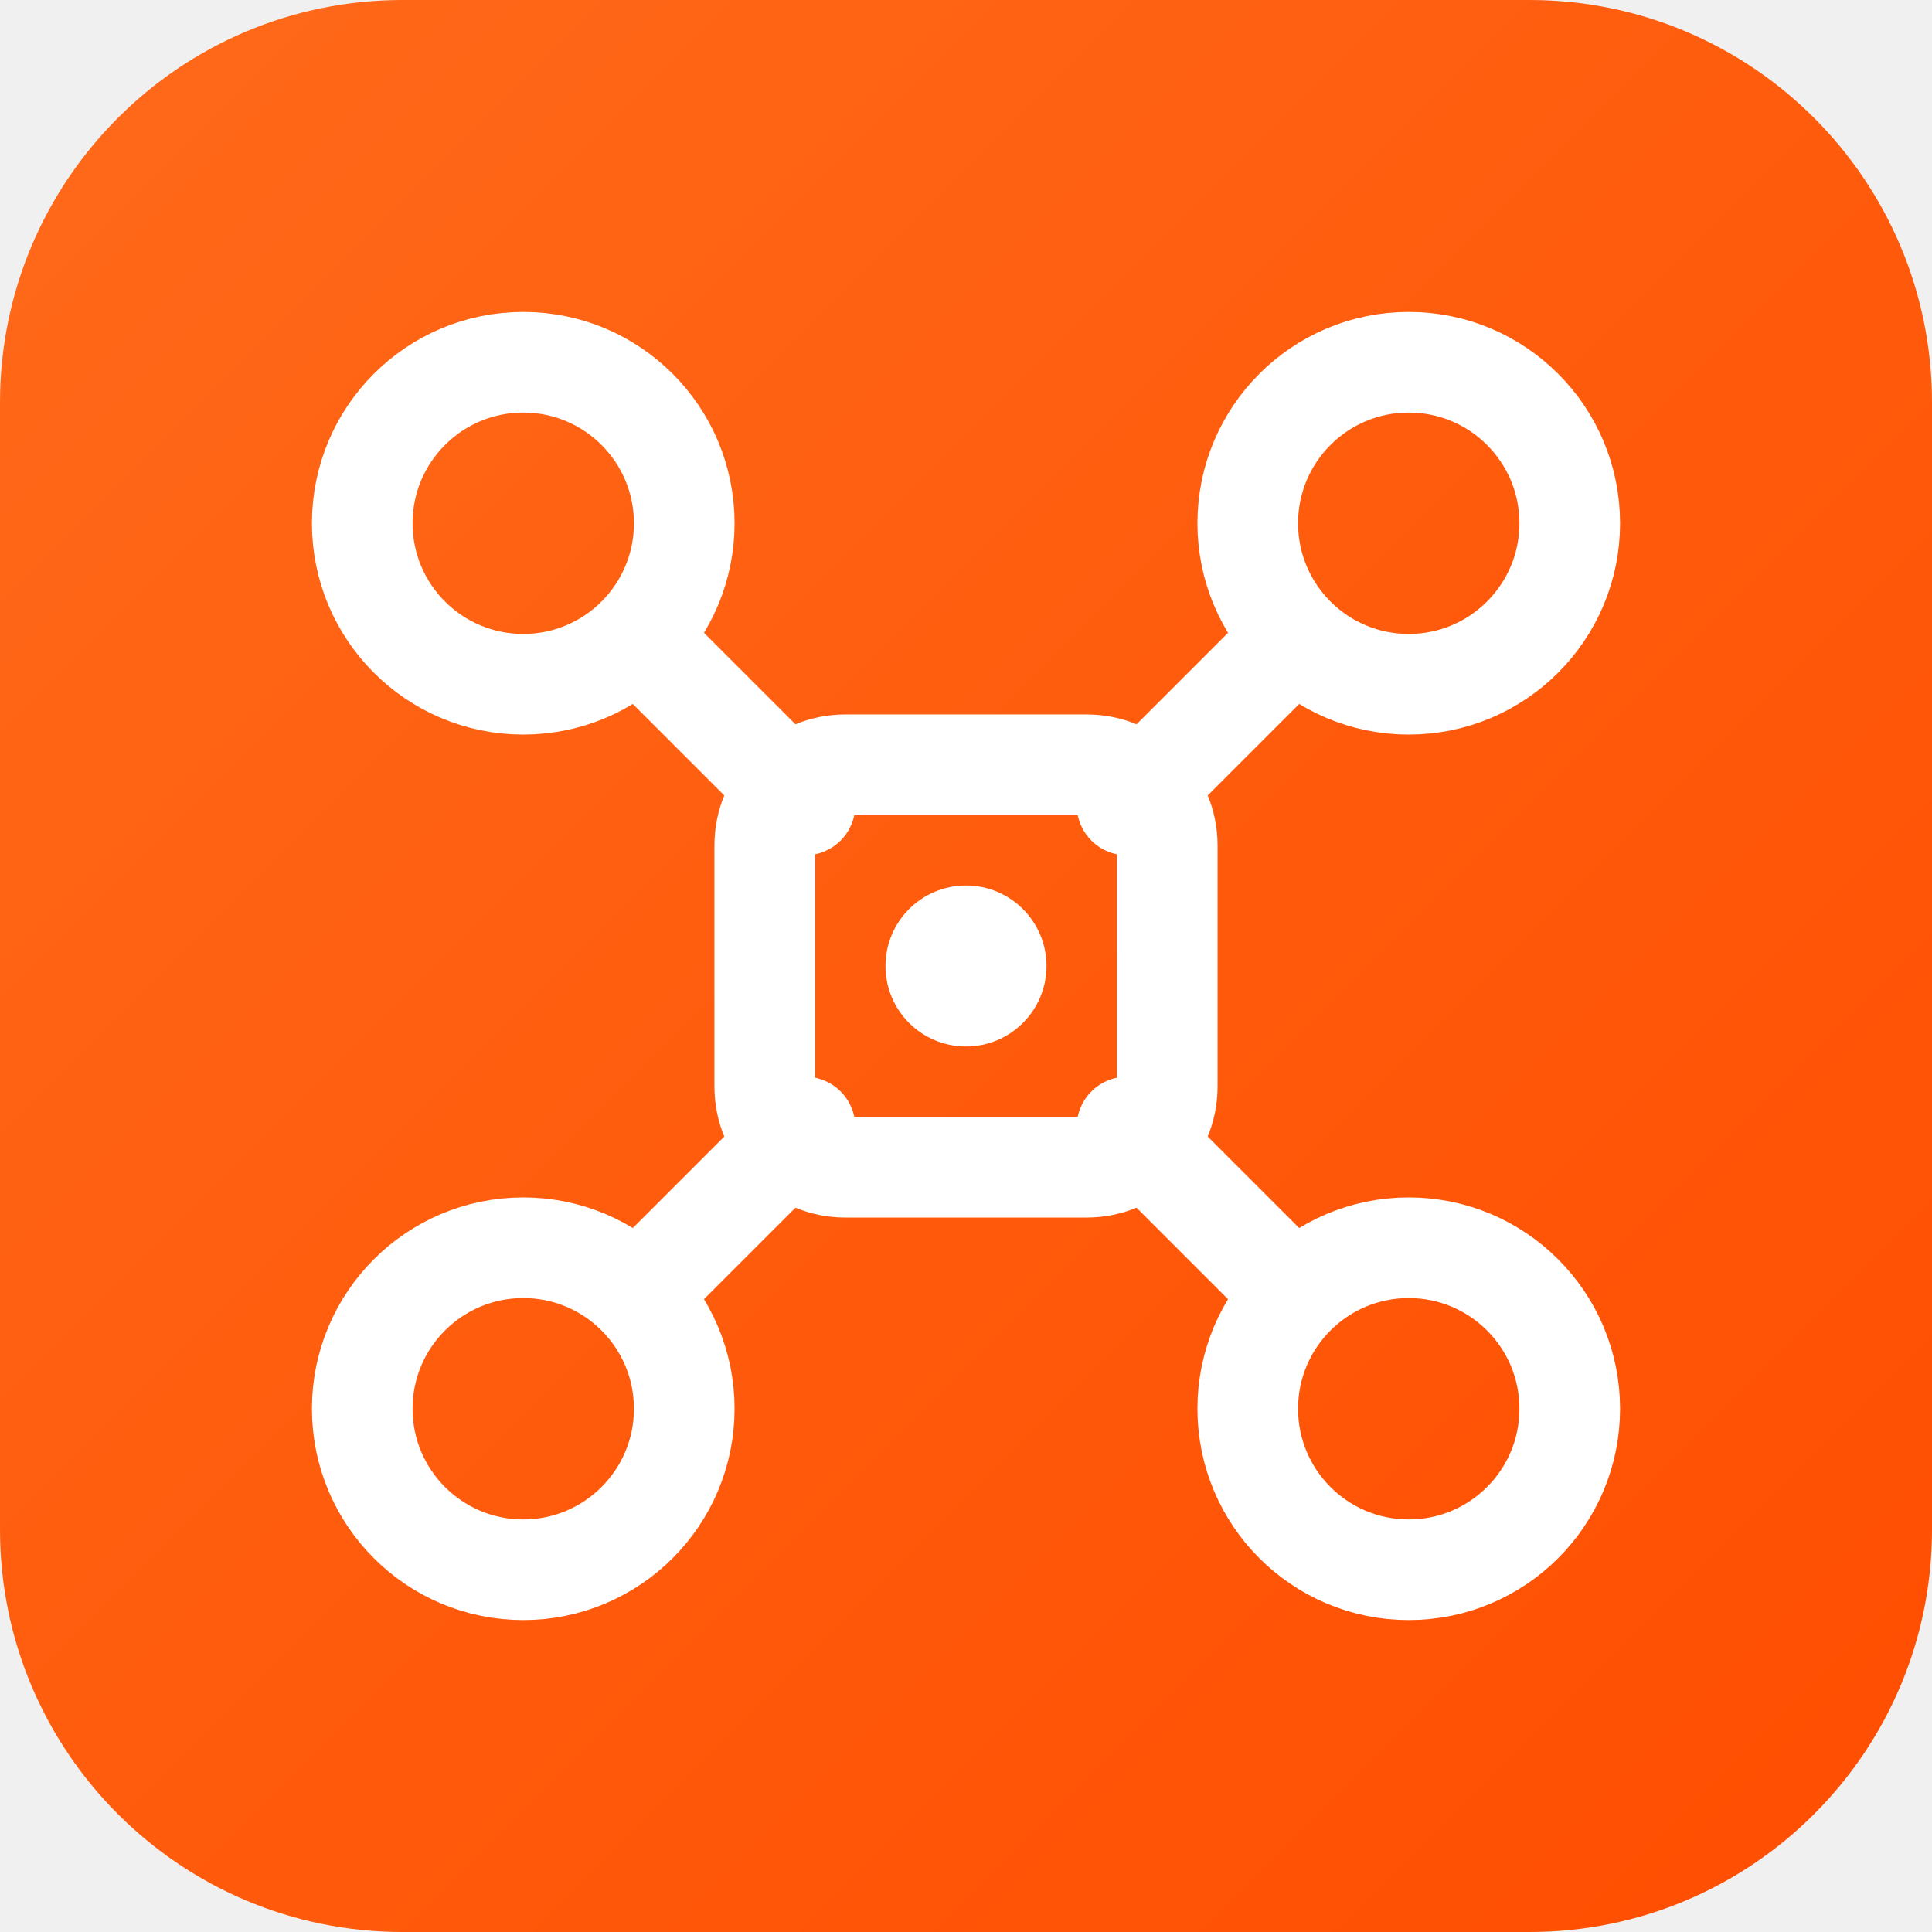
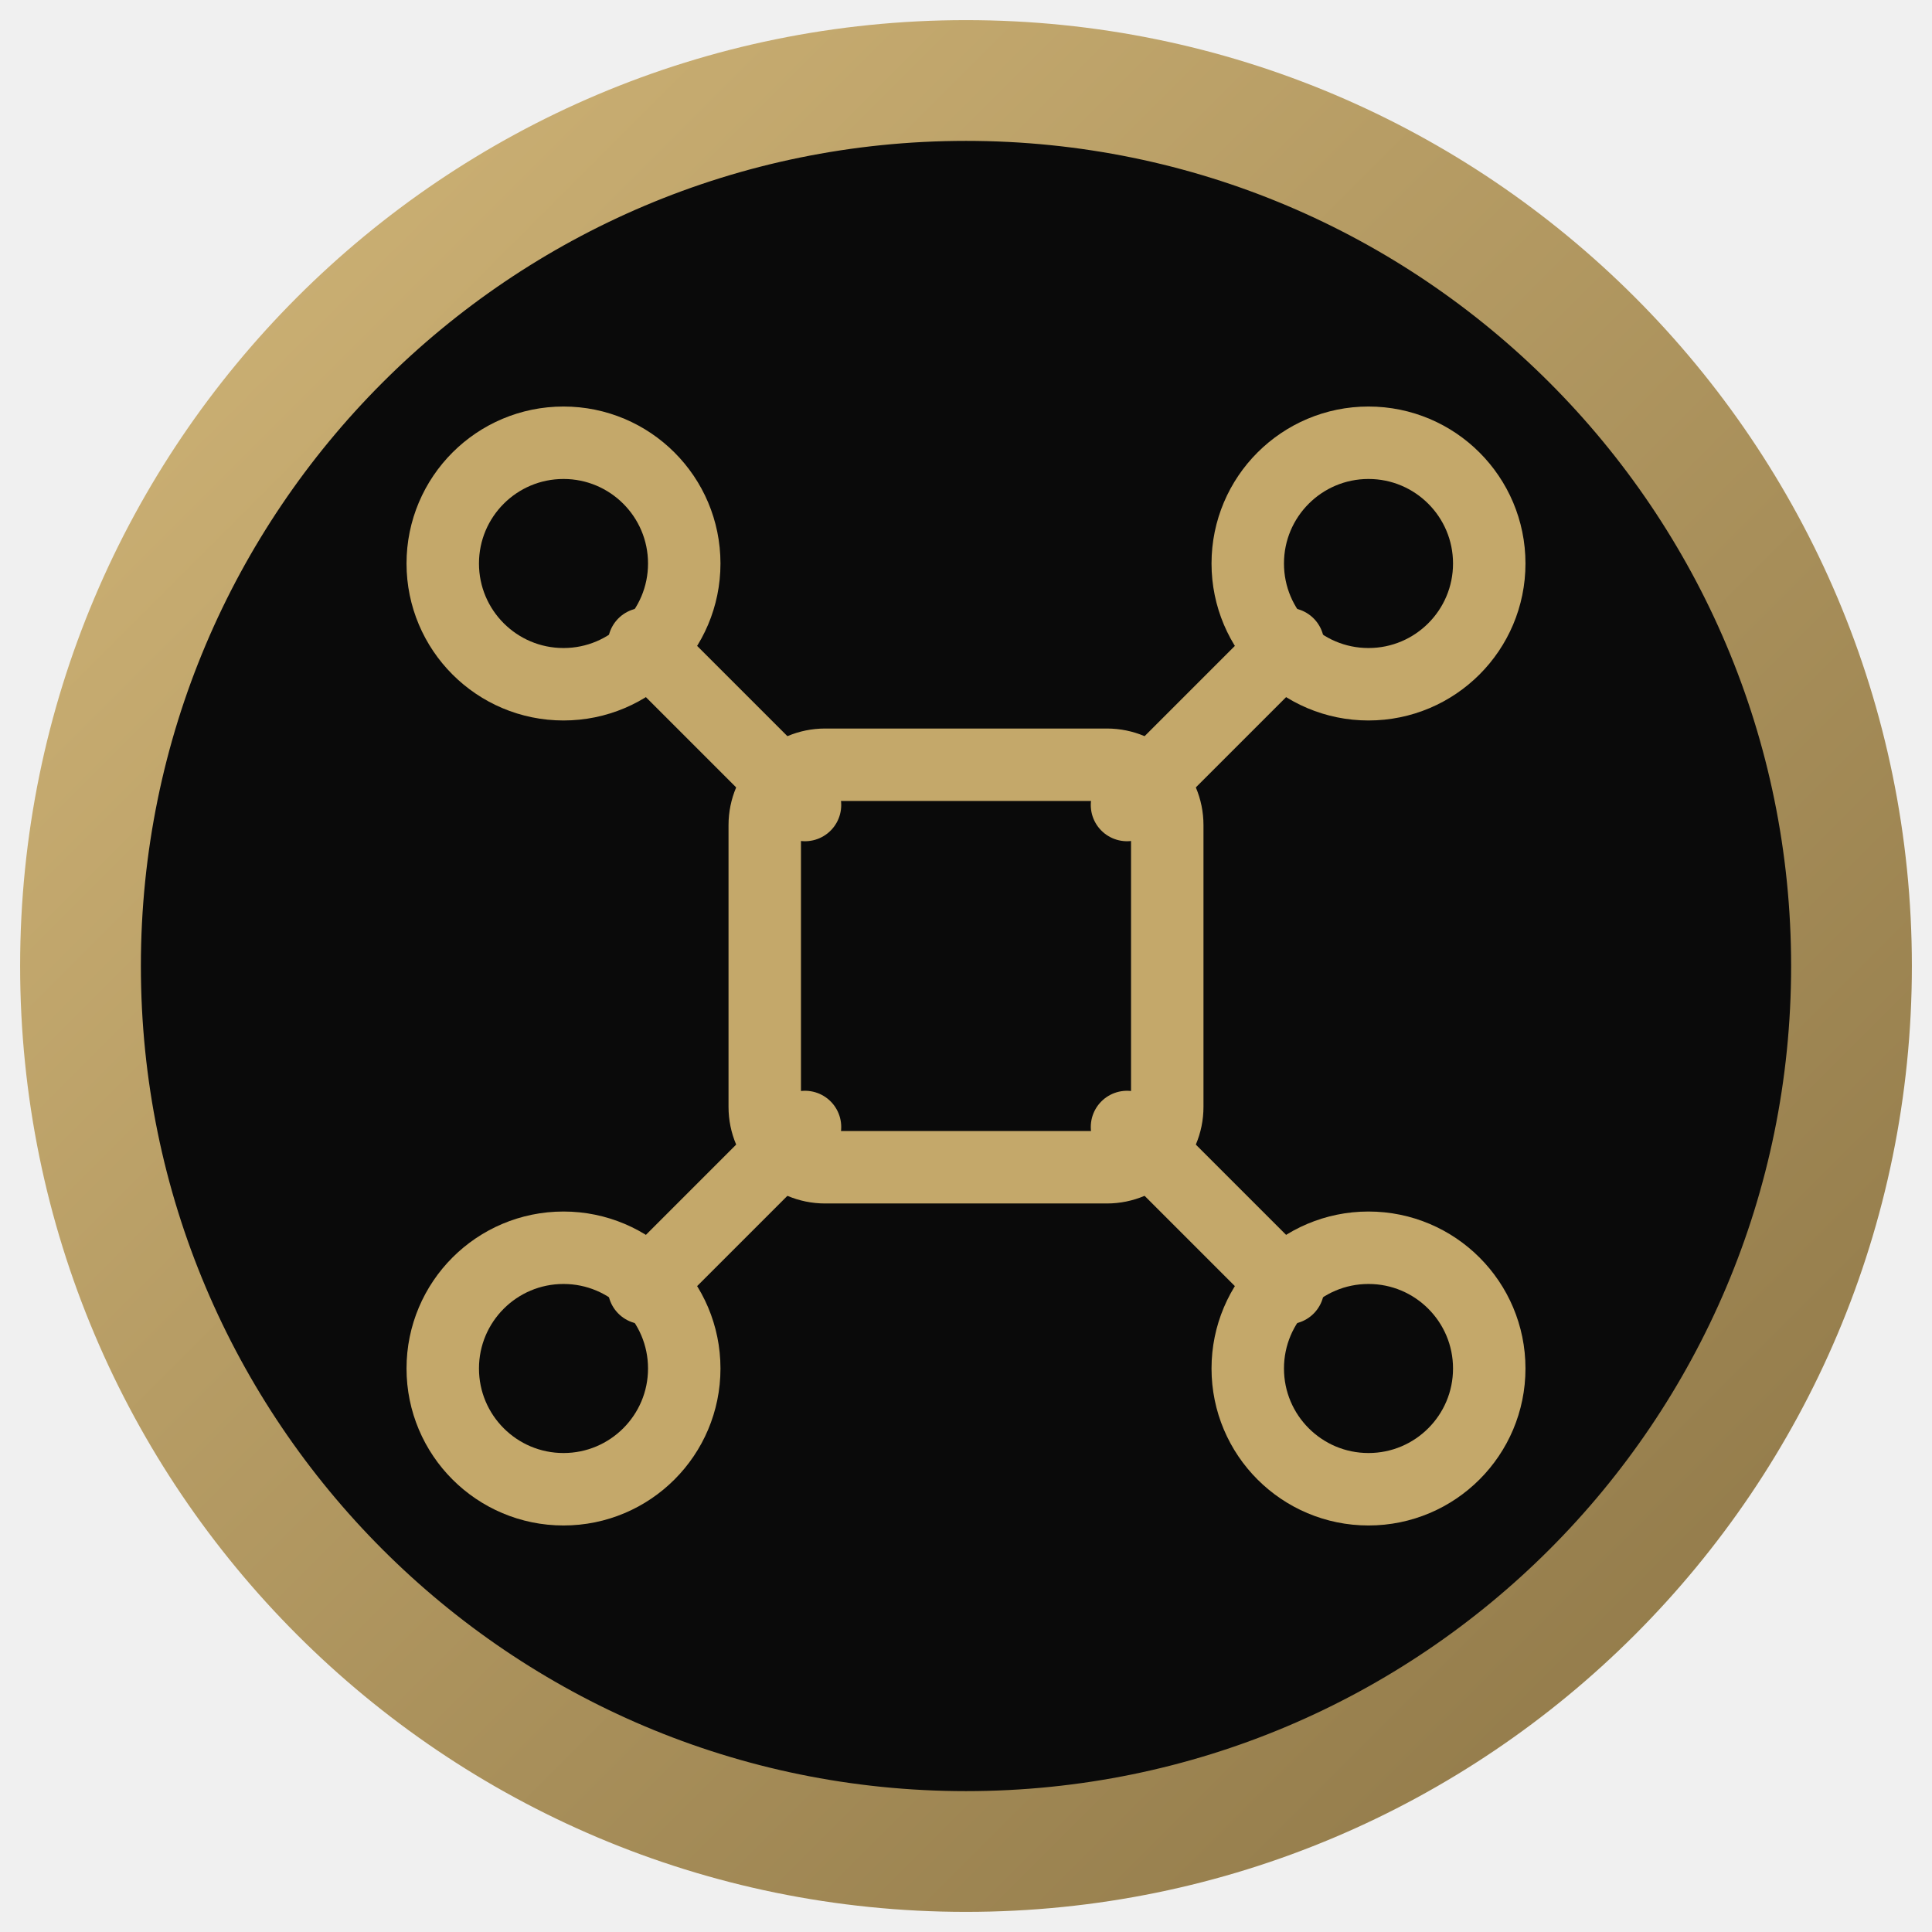
<svg xmlns="http://www.w3.org/2000/svg" viewBox="0 0 48 48">
  <defs>
    <linearGradient id="bg" x1="0" y1="0" x2="48" y2="48" gradientUnits="userSpaceOnUse">
-       <stop offset="0" stop-color="#ff6a1a" />
-       <stop offset="1" stop-color="#ff4d00" />
+       <stop offset="0" stop-color="#d4b87a" />
+       <stop offset="1" stop-color="#8a7344" />
    </linearGradient>
  </defs>
-   <rect width="48" height="48" rx="10" fill="url(#bg)" />
-   <g fill="none" stroke="#ffffff" stroke-width="2.5" stroke-linecap="round" stroke-linejoin="round">
-     <circle cx="13" cy="13" r="4" />
-     <circle cx="35" cy="13" r="4" />
-     <circle cx="13" cy="35" r="4" />
-     <circle cx="35" cy="35" r="4" />
-     <rect x="19" y="19" width="10" height="10" rx="2" />
+   <circle cx="24" cy="24" r="22" fill="#0a0a0a" stroke="url(#bg)" stroke-width="3" />
+   <g fill="none" stroke="#c4a86a" stroke-width="1.8" stroke-linecap="round" stroke-linejoin="round">
+     <circle cx="14" cy="14" r="3" />
+     <circle cx="34" cy="14" r="3" />
+     <circle cx="14" cy="34" r="3" />
+     <circle cx="34" cy="34" r="3" />
+     <rect x="19" y="19" width="10" height="10" rx="1.5" />
    <line x1="16" y1="16" x2="20" y2="20" />
    <line x1="32" y1="16" x2="28" y2="20" />
    <line x1="16" y1="32" x2="20" y2="28" />
    <line x1="32" y1="32" x2="28" y2="28" />
  </g>
-   <circle cx="24" cy="24" r="2" fill="#ffffff" />
</svg>
